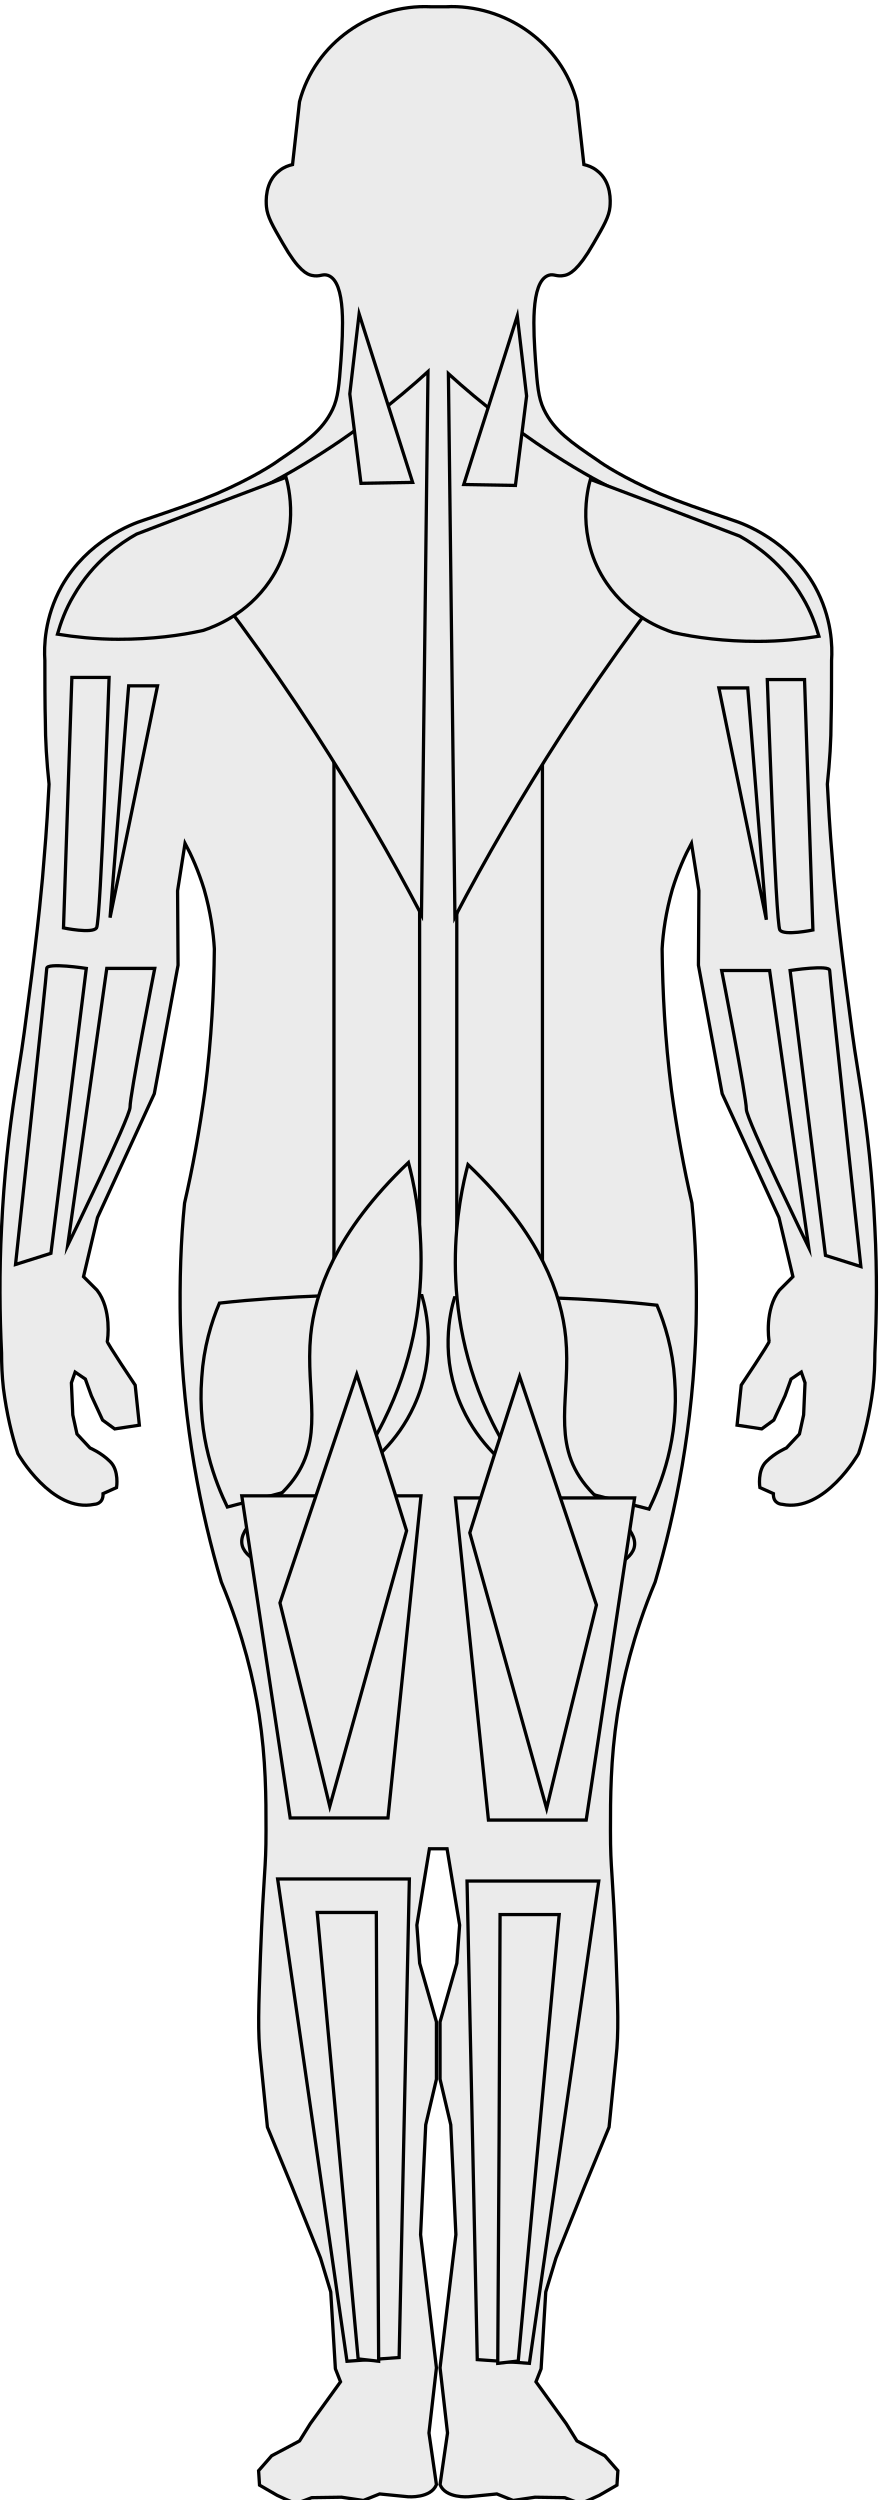
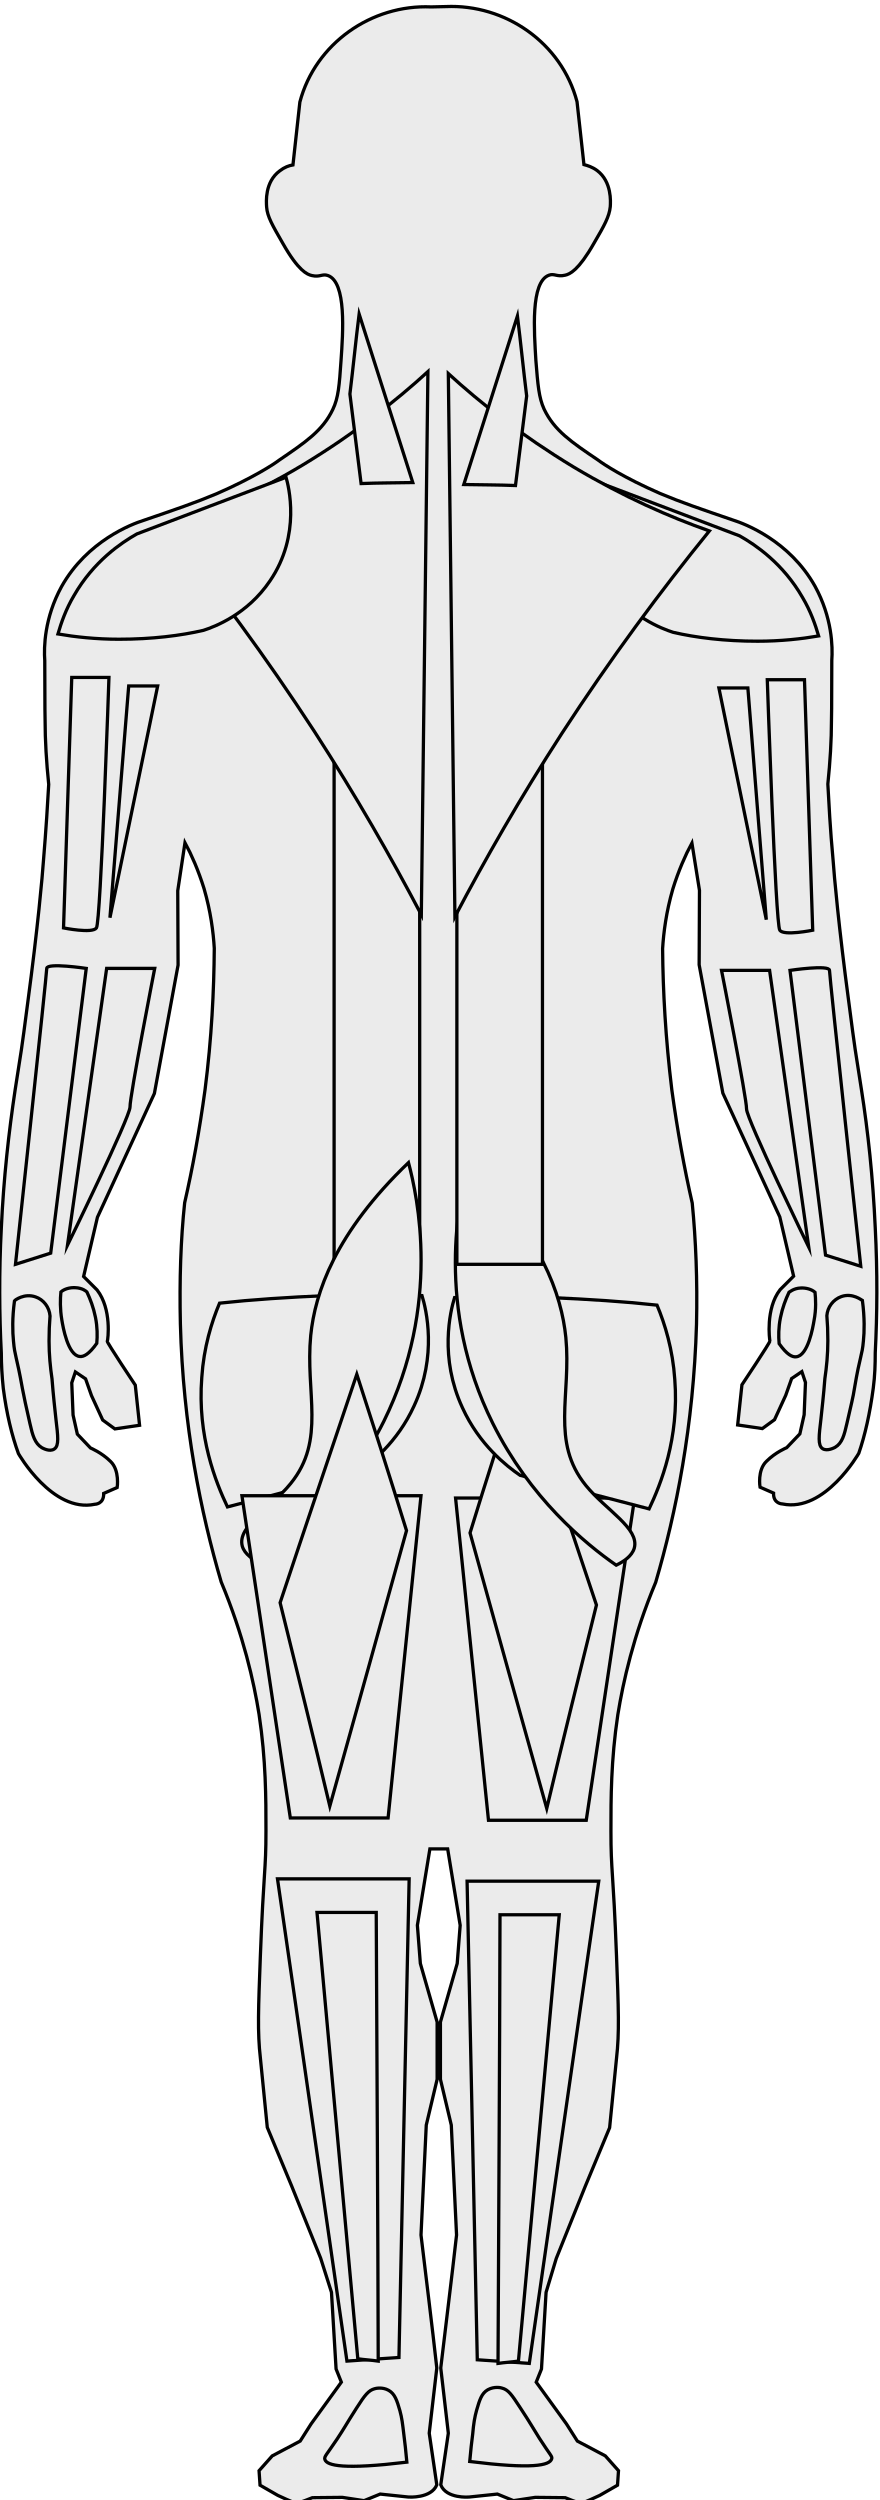
- <svg xmlns="http://www.w3.org/2000/svg" version="1.1" id="Layer_1" x="0px" y="0px" width="267.268px" height="759.52px" viewBox="0 0 267.268 759.52" enable-background="new 0 0 267.268 759.52" xml:space="preserve">
+ <svg xmlns="http://www.w3.org/2000/svg" version="1.0" id="Layer_1" x="0px" y="0px" viewBox="0 0 267.3 759.5" enable-background="new 0 0 267.3 759.5" xml:space="preserve">
  <g id="body">
-     <path id="outline" fill="#EBEBEB" stroke="#000000" stroke-miterlimit="10" d="M135.387,2.046   c18.104-0.849,35.216,11.031,39.883,28.851c0.707,6.364,1.415,12.728,2.122,19.093c1.132,0.282,2.545,0.707,3.96,1.838   c4.524,3.394,4.104,9.475,3.96,11.031c-0.282,2.97-1.839,5.657-4.949,11.032c-4.81,8.486-7.494,9.475-8.771,9.758   c-2.546,0.566-3.253-0.565-4.949,0c-5.656,1.98-4.521,17.255-3.96,25.882c0.565,7.496,0.853,11.314,2.546,14.85   c3.111,6.506,8.348,10.041,16.268,15.416c1.694,1.273,7.92,5.374,18.948,10.183c6.364,2.687,12.308,4.667,22.205,8.062   c3.536,1.131,17.113,6.223,24.894,20.083c5.231,9.476,5.374,18.386,5.092,22.487c0,14.992-0.142,18.103-0.142,18.103   c0,6.223-0.427,12.728-1.134,19.517c0.283,5.515,0.707,13.577,1.559,23.194c0.284,4.384,1.699,20.224,4.811,43.277   c1.979,15.416,1.838,13.436,3.816,26.306c1.979,12.728,3.535,26.73,4.243,42.004c0.707,13.577,0.562,26.307,0,38.042   c0,3.396-0.145,6.936-0.564,10.749c-0.99,7.643-2.547,14.284-4.386,19.805c0,0-10.322,18.103-23.192,15.415c0,0-2.83,0-2.688-3.257   l-4.104-1.839c0,0-0.851-5.229,1.979-7.92c2.688-2.688,6.082-4.102,6.082-4.102l3.96-4.243l1.271-5.799l0.426-9.76l-1.134-3.257   l-3.107,2.121l-1.838,5.098l-3.396,7.354l-3.678,2.688l-7.495-1.137l1.271-12.161c0,0,8.63-12.866,8.484-13.295   c-0.143-0.426-1.414-9.76,3.11-15.559l4.104-4.104l-4.24-17.958l-17.254-37.618l-7.213-39.035l0.145-22.628l-2.267-14.426   c-1.979,3.677-4.103,8.485-5.798,14.001c-1.979,6.93-2.829,13.153-3.11,18.103c0.143,12.87,0.851,27.296,2.827,42.853   c1.697,12.446,3.819,23.901,6.227,34.367c1.13,11.172,1.556,23.477,1.271,36.771c-0.85,30.831-6.223,57.276-12.442,78.352   c-6.789,16.271-9.899,30.271-11.456,40.166c-2.121,14.001-2.121,25.315-2.121,35.356c0,12.443,0.707,11.736,1.695,38.045   c0.563,15.979,0.851,23.195,0,30.973c-0.707,7.071-1.413,14.001-2.12,21.072l-7.354,17.82l-8.77,21.922l-3.11,10.324l-1.414,23.335   l-1.557,3.961l9.188,12.729l3.253,5.232l8.485,4.521l3.96,4.526l-0.282,4.384l-5.375,3.111c0,0-5.093,2.401-5.656,2.401   c-0.564,0-4.811-1.694-4.811-1.694l-9.053-0.146l-6.646,0.989l-4.95-1.979l-8.628,0.851c0,0-6.931,0.562-8.627-3.679l2.268-15.697   l-2.268-19.8c1.56-13.577,3.254-27.014,4.812-40.448l-1.559-33.378l-3.254-13.859v-17.396l5.095-17.82l0.851-11.598   c-1.271-7.778-2.547-15.415-3.817-23.193h-5.356c-1.271,7.778-2.547,15.415-3.818,23.193l0.853,11.598l5.094,17.82v17.396   l-3.254,13.859l-1.559,33.378c1.559,13.438,3.253,26.871,4.812,40.448l-2.268,19.8l2.268,15.697   c-1.697,4.241-8.627,3.679-8.627,3.679l-8.628-0.851l-4.95,1.979l-6.646-0.989l-9.054,0.146c0,0-4.241,1.694-4.81,1.694   c-0.564,0-5.656-2.401-5.656-2.401l-5.375-3.111l-0.283-4.384l3.961-4.526l8.485-4.521l3.253-5.232l9.189-12.729l-1.559-3.961   l-1.413-23.335l-3.109-10.324l-8.771-21.922l-7.354-17.82c-0.706-7.071-1.413-14.001-2.119-21.072   c-0.852-7.772-0.565-14.986,0-30.973c0.987-26.309,1.694-25.602,1.694-38.045c0-10.041,0-21.355-2.121-35.356   c-1.558-9.896-4.667-23.896-11.455-40.166c-6.226-21.068-11.598-47.521-12.443-78.352c-0.283-13.294,0.144-25.599,1.271-36.771   c2.402-10.466,4.524-21.921,6.227-34.367c1.979-15.557,2.688-29.983,2.827-42.853c-0.281-4.95-1.134-11.173-3.11-18.103   c-1.695-5.516-3.816-10.324-5.798-14.001l-2.266,14.426l0.144,22.628l-7.22,39.037L29.613,369.9l-4.239,17.961l4.104,4.102   c4.524,5.799,3.253,15.133,3.109,15.559c-0.146,0.429,8.482,13.298,8.482,13.298l1.271,12.158l-7.494,1.137l-3.679-2.688   l-3.396-7.354l-1.838-5.098l-3.107-2.121l-1.136,3.258l0.428,9.759l1.271,5.799l3.96,4.243c0,0,3.396,1.414,6.082,4.102   c2.828,2.688,1.979,7.92,1.979,7.92l-4.104,1.842c0.146,3.254-2.688,3.254-2.688,3.254c-12.87,2.688-23.193-15.415-23.193-15.415   c-1.839-5.521-3.396-12.162-4.385-19.805c-0.426-3.813-0.564-7.354-0.564-10.749c-0.562-11.732-0.707-24.467,0-38.042   c0.708-15.274,2.264-29.276,4.242-42.004c1.979-12.87,1.839-10.89,3.817-26.306c3.107-23.053,4.522-38.893,4.811-43.277   c0.849-9.617,1.271-17.679,1.556-23.194c-0.707-6.789-1.131-13.294-1.131-19.517c0,0-0.143-3.111-0.143-18.103   c-0.281-4.101-0.146-13.011,5.093-22.487c7.776-13.86,21.354-18.952,24.891-20.083c9.899-3.395,15.844-5.375,22.205-8.062   c11.031-4.809,17.254-8.91,18.951-10.183c7.92-5.375,13.151-8.91,16.268-15.416c1.693-3.536,1.979-7.354,2.546-14.85   c0.562-8.627,1.693-23.902-3.96-25.882c-1.697-0.565-2.404,0.566-4.95,0c-1.271-0.283-3.96-1.272-8.771-9.758   c-3.107-5.375-4.667-8.062-4.946-11.032c-0.146-1.556-0.565-7.637,3.96-11.031c1.415-1.131,2.825-1.556,3.96-1.838   c0.707-6.365,1.415-12.729,2.122-19.093c4.667-17.82,21.775-29.7,39.883-28.851h4.514L135.387,2.046L135.387,2.046z" />
+     <path id="outline" fill="#EBEBEB" stroke="#000000" stroke-miterlimit="10" d="M135.4,2c18.1-0.8,35.2,11,39.9,28.9   c0.7,6.4,1.4,12.7,2.1,19.1c1.1,0.3,2.5,0.7,4,1.8c4.5,3.4,4.1,9.5,4,11c-0.3,3-1.8,5.7-4.9,11c-4.8,8.5-7.5,9.5-8.8,9.8   c-2.5,0.6-3.3-0.6-4.9,0c-5.7,2-4.5,17.3-4,25.9c0.6,7.5,0.9,11.3,2.5,14.8c3.1,6.5,8.3,10,16.3,15.4c1.7,1.3,7.9,5.4,18.9,10.2   c6.4,2.7,12.3,4.7,22.2,8.1c3.5,1.1,17.1,6.2,24.9,20.1c5.2,9.5,5.4,18.4,5.1,22.5c0,15-0.1,18.1-0.1,18.1c0,6.2-0.4,12.7-1.1,19.5   c0.3,5.5,0.7,13.6,1.6,23.2c0.3,4.4,1.7,20.2,4.8,43.3c2,15.4,1.8,13.4,3.8,26.3c2,12.7,3.5,26.7,4.2,42c0.7,13.6,0.6,26.3,0,38   c0,3.4-0.1,6.9-0.6,10.7c-1,7.6-2.5,14.3-4.4,19.8c0,0-10.3,18.1-23.2,15.4c0,0-2.8,0-2.7-3.3l-4.1-1.8c0,0-0.9-5.2,2-7.9   c2.7-2.7,6.1-4.1,6.1-4.1l4-4.2l1.3-5.8l0.4-9.8l-1.1-3.3l-3.1,2.1l-1.8,5.1l-3.4,7.4l-3.7,2.7l-7.5-1.1l1.3-12.2   c0,0,8.6-12.9,8.5-13.3c-0.1-0.4-1.4-9.8,3.1-15.6l4.1-4.1l-4.2-18l-17.3-37.6l-7.2-39l0.1-22.6l-2.3-14.4c-2,3.7-4.1,8.5-5.8,14   c-2,6.9-2.8,13.2-3.1,18.1c0.1,12.9,0.9,27.3,2.8,42.9c1.7,12.4,3.8,23.9,6.2,34.4c1.1,11.2,1.6,23.5,1.3,36.8   c-0.9,30.8-6.2,57.3-12.4,78.4c-6.8,16.3-9.9,30.3-11.5,40.2c-2.1,14-2.1,25.3-2.1,35.4c0,12.4,0.7,11.7,1.7,38   c0.6,16,0.9,23.2,0,31c-0.7,7.1-1.4,14-2.1,21.1l-7.4,17.8l-8.8,21.9l-3.1,10.3l-1.4,23.3l-1.6,4l9.2,12.7l3.3,5.2l8.5,4.5l4,4.5   l-0.3,4.4l-5.4,3.1c0,0-5.1,2.4-5.7,2.4c-0.6,0-4.8-1.7-4.8-1.7l-9.1-0.1l-6.6,1l-4.9-2l-8.6,0.9c0,0-6.9,0.6-8.6-3.7l2.3-15.7   l-2.3-19.8c1.6-13.6,3.3-27,4.8-40.4l-1.6-33.4l-3.3-13.9v-17.4l5.1-17.8l0.9-11.6c-1.3-7.8-2.5-15.4-3.8-23.2h-5.4   c-1.3,7.8-2.5,15.4-3.8,23.2l0.9,11.6l5.1,17.8v17.4l-3.3,13.9l-1.6,33.4c1.6,13.4,3.3,26.9,4.8,40.4l-2.3,19.8l2.3,15.7   c-1.7,4.2-8.6,3.7-8.6,3.7l-8.6-0.9l-4.9,2l-6.6-1l-9.1,0.1c0,0-4.2,1.7-4.8,1.7c-0.6,0-5.7-2.4-5.7-2.4l-5.4-3.1l-0.3-4.4l4-4.5   l8.5-4.5l3.3-5.2l9.2-12.7l-1.6-4l-1.4-23.3L97.4,686l-8.8-21.9l-7.4-17.8c-0.7-7.1-1.4-14-2.1-21.1c-0.9-7.8-0.6-15,0-31   c1-26.3,1.7-25.6,1.7-38c0-10,0-21.4-2.1-35.4c-1.6-9.9-4.7-23.9-11.5-40.2c-6.2-21.1-11.6-47.5-12.4-78.4   c-0.3-13.3,0.1-25.6,1.3-36.8c2.4-10.5,4.5-21.9,6.2-34.4c2-15.6,2.7-30,2.8-42.9c-0.3-5-1.1-11.2-3.1-18.1   c-1.7-5.5-3.8-10.3-5.8-14L54,270.6l0.1,22.6l-7.2,39l-17.3,37.6l-4.2,18l4.1,4.1c4.5,5.8,3.3,15.1,3.1,15.6   c-0.1,0.4,8.5,13.3,8.5,13.3l1.3,12.2l-7.5,1.1l-3.7-2.7l-3.4-7.4l-1.8-5.1l-3.1-2.1l-1.1,3.3l0.4,9.8l1.3,5.8l4,4.2   c0,0,3.4,1.4,6.1,4.1c2.8,2.7,2,7.9,2,7.9l-4.1,1.8c0.1,3.3-2.7,3.3-2.7,3.3c-12.9,2.7-23.2-15.4-23.2-15.4   C3.6,436.1,2,429.5,1,421.8c-0.4-3.8-0.6-7.4-0.6-10.7c-0.6-11.7-0.7-24.5,0-38c0.7-15.3,2.3-29.3,4.2-42c2-12.9,1.8-10.9,3.8-26.3   c3.1-23.1,4.5-38.9,4.8-43.3c0.8-9.6,1.3-17.7,1.6-23.2c-0.7-6.8-1.1-13.3-1.1-19.5c0,0-0.1-3.1-0.1-18.1c-0.3-4.1-0.1-13,5.1-22.5   c7.8-13.9,21.4-19,24.9-20.1c9.9-3.4,15.8-5.4,22.2-8.1c11-4.8,17.3-8.9,19-10.2c7.9-5.4,13.2-8.9,16.3-15.4   c1.7-3.5,2-7.4,2.5-14.8c0.6-8.6,1.7-23.9-4-25.9c-1.7-0.6-2.4,0.6-4.9,0c-1.3-0.3-4-1.3-8.8-9.8c-3.1-5.4-4.7-8.1-4.9-11   c-0.1-1.6-0.6-7.6,4-11c1.4-1.1,2.8-1.6,4-1.8c0.7-6.4,1.4-12.7,2.1-19.1c4.7-17.8,21.8-29.7,39.9-28.9L135.4,2L135.4,2L135.4,2z" />
    <g id="right">
-       <path id="Gastrocnemius_x2F_soleus_R" fill="#EBEBEB" stroke="#000000" stroke-miterlimit="10" d="M84.346,570.844h40.022    c-0.99,48.51-2.121,96.879-3.111,145.395c-5.375,0.424-10.605,0.707-15.84,1.131C98.347,668.43,91.417,619.637,84.346,570.844z" />
-       <path id="Tibialis_anterior_R" fill="#EBEBEB" stroke="#000000" stroke-miterlimit="10" d="M114.329,581.026H96.367    c4.102,45.258,8.345,90.373,12.442,135.63c2.121,0.283,4.104,0.425,6.227,0.707C114.753,671.965,114.47,626.425,114.329,581.026z" />
-       <rect id="Erector_spinae_R" x="101.458" y="174.137" fill="#EBEBEB" stroke="#000000" stroke-miterlimit="10" width="26.021" height="209.314" />
-       <path id="Gluteus_R" fill="#EBEBEB" stroke="#000000" stroke-miterlimit="10" d="M66.667,395.896    c10.041-1.131,20.933-1.84,32.524-2.269c10.187-0.278,19.804-0.278,28.993,0c1.271,4.243,4.667,18.244-2.4,33.521    c-5.096,11.173-13.438,17.679-17.537,20.507c-13.015,3.395-26.164,6.789-39.179,10.184c-3.532-7.354-9.189-21.354-7.775-39.312    C61.859,409.332,64.263,401.554,66.667,395.896z" />
-       <path id="Hip_flexors_R" fill="#EBEBEB" stroke="#000000" stroke-miterlimit="10" d="M124.087,353.186    c-22.346,21.355-28.427,39.6-29.698,52.47c-1.697,17.537,4.667,31.68-6.082,44.975c-6.081,7.495-16.266,13.011-14.708,18.951    c0.707,2.546,3.396,4.242,5.518,5.232c9.478-6.646,26.163-20.365,37.479-43.142C134.129,396.321,126.774,363.368,124.087,353.186z    " />
-       <polygon id="Hamstrings_R" fill="#EBEBEB" stroke="#000000" stroke-miterlimit="10" points="73.456,454.448 127.905,454.448     117.864,552.316 88.165,552.316   " />
-       <path id="Quadriceps_R" fill="#EBEBEB" stroke="#000000" stroke-miterlimit="10" d="M108.389,417.535    c-7.778,23.188-15.559,46.247-23.336,69.438c5.092,20.648,10.183,41.155,15.134,61.811c7.775-27.862,15.561-55.864,23.335-83.729    C118.571,449.073,113.479,433.233,108.389,417.535z" />
-       <path id="Wrist_extensors_R" fill="#EBEBEB" stroke="#000000" stroke-miterlimit="10" d="M26.219,294.209    c0,0-12.021-1.838-12.021,0S4.72,384.158,4.72,384.158l10.749-3.395L26.219,294.209z" />
-       <path id="Wrist_flexors_R" fill="#EBEBEB" stroke="#000000" stroke-miterlimit="10" d="M47.009,294.209H32.441l-11.88,84.15    c0,0,18.952-38.893,18.952-42.004C39.372,333.244,47.009,294.209,47.009,294.209z" />
-       <polygon id="Triceps_R" fill="#EBEBEB" stroke="#000000" stroke-miterlimit="10" points="47.857,208.362 39.089,208.362     33.432,278.794   " />
-       <path id="Biceps_R" fill="#EBEBEB" stroke="#000000" stroke-miterlimit="10" d="M21.834,205.816l-2.546,76.089    c0,0,8.771,1.838,10.042,0c1.271-1.839,3.815-76.089,3.815-76.089H21.834L21.834,205.816z" />
-       <path id="Neck_extensors_R" fill="#EBEBEB" stroke="#000000" stroke-miterlimit="10" d="M130.027,112.898    c-0.707,55.016-1.271,110.032-1.979,165.047c-9.191-17.537-19.939-36.206-32.527-55.723    c-14.852-22.911-30.124-43.418-44.833-61.521c11.88-4.243,26.021-10.324,41.154-19.375    C107.823,131.708,120.552,121.525,130.027,112.898z" />
-       <path id="Deltoid_R" fill="#EBEBEB" stroke="#000000" stroke-miterlimit="10" d="M86.892,145.002    c0.707,2.404,4.667,17.537-4.95,31.539c-6.93,10.183-16.83,13.86-20.226,14.991c-6.93,1.556-15.557,2.688-25.738,2.688    c-6.932,0-13.294-0.708-18.523-1.556c0.986-3.394,2.4-7.496,4.946-11.738c5.938-10.325,14.284-15.981,19.097-18.668    C56.626,156.458,71.759,150.659,86.892,145.002z" />
-       <path id="Neck_flexors_R" fill="#EBEBEB" stroke="#000000" stroke-miterlimit="10" d="M109.096,95.361    c5.374,17.113,10.89,34.084,16.265,51.197c-5.229,0.141-10.466,0.141-15.695,0.283c-1.131-9.051-2.266-18.103-3.396-27.154    C107.257,111.625,108.106,103.422,109.096,95.361z" />
+       <path id="Gastrocnemius_x2F_soleus_R" fill="#EBEBEB" stroke="#000000" stroke-miterlimit="10" d="M84.3,570.8h40    c-1,48.5-2.1,96.9-3.1,145.4c-5.4,0.4-10.6,0.7-15.8,1.1C98.3,668.4,91.4,619.6,84.3,570.8z" />
+       <path id="Tibialis_anterior_R" fill="#EBEBEB" stroke="#000000" stroke-miterlimit="10" d="M114.3,581h-18    c4.1,45.3,8.3,90.4,12.4,135.6c2.1,0.3,4.1,0.4,6.2,0.7C114.8,672,114.5,626.4,114.3,581z" />
+       <rect id="Erector_spinae_R" x="101.5" y="174.1" fill="#EBEBEB" stroke="#000000" stroke-miterlimit="10" width="26" height="209.3" />
+       <path id="Gluteus_R" fill="#EBEBEB" stroke="#000000" stroke-miterlimit="10" d="M66.7,395.9c10-1.1,20.9-1.8,32.5-2.3    c10.2-0.3,19.8-0.3,29,0c1.3,4.2,4.7,18.2-2.4,33.5c-5.1,11.2-13.4,17.7-17.5,20.5c-13,3.4-26.2,6.8-39.2,10.2    c-3.5-7.4-9.2-21.4-7.8-39.3C61.9,409.3,64.3,401.6,66.7,395.9z" />
+       <path id="Hip_flexors_R" fill="#EBEBEB" stroke="#000000" stroke-miterlimit="10" d="M124.1,353.2c-22.3,21.4-28.4,39.6-29.7,52.5    c-1.7,17.5,4.7,31.7-6.1,45c-6.1,7.5-16.3,13-14.7,19c0.7,2.5,3.4,4.2,5.5,5.2c9.5-6.6,26.2-20.4,37.5-43.1    C134.1,396.3,126.8,363.4,124.1,353.2z" />
+       <polygon id="Hamstrings_R" fill="#EBEBEB" stroke="#000000" stroke-miterlimit="10" points="73.5,454.4 127.9,454.4 117.9,552.3     88.2,552.3   " />
+       <path id="Quadriceps_R" fill="#EBEBEB" stroke="#000000" stroke-miterlimit="10" d="M108.4,417.5c-7.8,23.2-15.6,46.2-23.3,69.4    c5.1,20.6,10.2,41.2,15.1,61.8c7.8-27.9,15.6-55.9,23.3-83.7C118.6,449.1,113.5,433.2,108.4,417.5z" />
+       <path id="Dorsal_interossei_R" fill="#EBEBEB" stroke="#000000" stroke-miterlimit="10" d="M4.1,407.5c0.4,4.6,0.9,4.2,2.7,14.3    c0.5,2.7,1.1,5.4,2.3,10.7c0.8,3.6,1.5,6,3.6,7.3c0.2,0.1,2.4,1.4,3.8,0.4c1.5-1,1.1-3.9,0.5-9c-0.3-2.9-0.8-7.1-1.2-12.3    c-0.5-3.4-0.9-7.3-0.9-11.5c0-2.7,0.1-5.3,0.3-7.6c-0.2-2.7-2-5-4.4-5.8c-3.4-1.2-6.3,1-6.4,1.2C3.7,400.4,3.8,404.6,4.1,407.5z" />
+       <path id="Thumb_abductors_R" fill="#EBEBEB" stroke="#000000" stroke-miterlimit="10" d="M18.8,401.1c0.3,1.8,1.8,10.8,5.5,11    c1.1,0.1,2.7-0.6,5.1-4c0.2-2.2,0.2-4.9-0.4-7.9c-0.6-3-1.6-5.6-2.6-7.7c-0.2-0.2-1.3-1.2-3.5-1.3c-1.7-0.1-3.4,0.4-4.4,1.3    C18.3,394.6,18.2,397.6,18.8,401.1z" />
+       <path id="Wrist_extensors_R" fill="#EBEBEB" stroke="#000000" stroke-miterlimit="10" d="M26.2,294.2c0,0-12-1.8-12,0    s-9.5,89.9-9.5,89.9l10.7-3.4L26.2,294.2z" />
+       <path id="Wrist_flexors_R" fill="#EBEBEB" stroke="#000000" stroke-miterlimit="10" d="M47,294.2H32.4l-11.9,84.1    c0,0,19-38.9,19-42C39.4,333.2,47,294.2,47,294.2z" />
+       <polygon id="Triceps_R" fill="#EBEBEB" stroke="#000000" stroke-miterlimit="10" points="47.9,208.4 39.1,208.4 33.4,278.8   " />
+       <path id="Biceps_R" fill="#EBEBEB" stroke="#000000" stroke-miterlimit="10" d="M21.8,205.8l-2.5,76.1c0,0,8.8,1.8,10,0    c1.3-1.8,3.8-76.1,3.8-76.1L21.8,205.8L21.8,205.8z" />
+       <path id="Neck_extensors_R" fill="#EBEBEB" stroke="#000000" stroke-miterlimit="10" d="M130,112.9c-0.7,55-1.3,110-2,165    c-9.2-17.5-19.9-36.2-32.5-55.7c-14.9-22.9-30.1-43.4-44.8-61.5c11.9-4.2,26-10.3,41.2-19.4C107.8,131.7,120.6,121.5,130,112.9z" />
+       <path id="Deltoid_R" fill="#EBEBEB" stroke="#000000" stroke-miterlimit="10" d="M86.9,145c0.7,2.4,4.7,17.5-4.9,31.5    c-6.9,10.2-16.8,13.9-20.2,15c-6.9,1.6-15.6,2.7-25.7,2.7c-6.9,0-13.3-0.7-18.5-1.6c1-3.4,2.4-7.5,4.9-11.7    c5.9-10.3,14.3-16,19.1-18.7C56.6,156.5,71.8,150.7,86.9,145z" />
+       <path id="Neck_flexors_R" fill="#EBEBEB" stroke="#000000" stroke-miterlimit="10" d="M109.1,95.4c5.4,17.1,10.9,34.1,16.3,51.2    c-5.2,0.1-10.5,0.1-15.7,0.3c-1.1-9.1-2.3-18.1-3.4-27.2C107.3,111.6,108.1,103.4,109.1,95.4z" />
+       <path id="Toe_extensors_R" fill="#EBEBEB" stroke="#000000" stroke-miterlimit="10" d="M98.7,747.2c0.6,1.9,5.8,3.1,24.9,0.8    c-0.3-3.3-0.6-6.1-0.9-8.3c-0.4-3.4-0.6-5.1-1.2-7.3c-0.9-3.1-1.5-5.1-3.4-6.2c-1.9-1.1-4-0.6-4.3-0.5c-1.8,0.5-2.9,1.8-5.5,5.9    c-3.2,5-3.7,6.1-5.9,9.4C99.2,745.8,98.4,746.3,98.7,747.2z" />
    </g>
    <g id="left">
-       <path id="n14_Gastrocnemius_x2F_soleus_L" fill="#EBEBEB" stroke="#000000" stroke-miterlimit="10" d="M181.91,571.48h-40.022    c0.989,48.51,2.12,96.879,3.11,145.391c5.375,0.424,10.604,0.707,15.84,1.131C167.909,669.066,174.839,620.273,181.91,571.48z" />
-       <path id="n13_Tibialis_anterior_L" fill="#EBEBEB" stroke="#000000" stroke-miterlimit="10" d="M151.927,581.664h17.963    c-4.103,45.258-8.346,90.373-12.445,135.629c-2.118,0.283-4.104,0.426-6.224,0.707    C151.503,672.602,151.786,627.062,151.927,581.664z" />
-       <rect id="n8_Erector_spinae_L" x="138.776" y="174.774" fill="#EBEBEB" stroke="#000000" stroke-miterlimit="10" width="26.021" height="209.314" />
-       <path id="n10_Gluteus_L" fill="#EBEBEB" stroke="#000000" stroke-miterlimit="10" d="M199.589,396.533    c-10.041-1.131-20.932-1.84-32.526-2.264c-10.185-0.283-19.801-0.283-28.993,0c-1.271,4.238-4.667,18.24,2.403,33.52    c5.093,11.174,13.438,17.68,17.536,20.508c13.013,3.396,26.164,6.789,39.177,10.184c3.535-7.354,9.191-21.354,7.777-39.312    C204.398,409.969,201.993,402.191,199.589,396.533z" />
-       <path id="n9_Hip_flexors_L" fill="#EBEBEB" stroke="#000000" stroke-miterlimit="10" d="M142.169,353.823    c22.347,21.355,28.428,39.601,29.699,52.47c1.694,17.537-4.667,31.68,6.082,44.975c6.081,7.496,16.265,13.016,14.708,18.951    c-0.707,2.547-3.396,4.242-5.519,5.232c-9.478-6.646-26.165-20.365-37.479-43.137    C132.127,396.959,139.483,364.005,142.169,353.823z" />
-       <polygon id="n12_Hamstrings_L" fill="#EBEBEB" stroke="#000000" stroke-miterlimit="10" points="192.8,455.086 138.352,455.086     148.393,552.953 178.091,552.953   " />
-       <path id="n11_Quadriceps_L" fill="#EBEBEB" stroke="#000000" stroke-miterlimit="10" d="M157.867,418.172    c7.775,23.193,15.558,46.248,23.336,69.439c-5.095,20.646-10.186,41.152-15.137,61.807c-7.773-27.861-15.559-55.863-23.335-83.727    C147.686,449.711,152.778,433.871,157.867,418.172z" />
-       <path id="n7_Wrist_extensors_L" fill="#EBEBEB" stroke="#000000" stroke-miterlimit="10" d="M240.037,294.846    c0,0,12.021-1.838,12.021,0c0,1.838,9.479,89.949,9.479,89.949l-10.749-3.395L240.037,294.846z" />
-       <path id="n6_Wrist_flexors_L" fill="#EBEBEB" stroke="#000000" stroke-miterlimit="10" d="M219.247,294.846h14.565l11.88,84.15    c0,0-18.949-38.893-18.949-42.004C226.884,333.881,219.247,294.846,219.247,294.846z" />
-       <polygon id="n5_Triceps_L" fill="#EBEBEB" stroke="#000000" stroke-miterlimit="10" points="218.4,208.999 227.167,208.999     232.824,279.431   " />
-       <path id="n4_Biceps_L" fill="#EBEBEB" stroke="#000000" stroke-miterlimit="10" d="M244.422,206.453l2.546,76.089    c0,0-8.77,1.838-10.042,0c-1.271-1.839-3.817-76.089-3.817-76.089H244.422L244.422,206.453z" />
-       <path id="n2_Neck_extensors_L" fill="#EBEBEB" stroke="#000000" stroke-miterlimit="10" d="M136.23,113.535    c0.707,55.016,1.271,110.032,1.979,165.047c9.189-17.537,19.938-36.206,32.525-55.723c14.854-22.911,30.124-43.418,44.833-61.521    c-11.88-4.243-26.021-10.324-41.152-19.375C158.433,132.345,145.704,122.162,136.23,113.535z" />
-       <path id="n3_Deltoid_L" fill="#EBEBEB" stroke="#000000" stroke-miterlimit="10" d="M179.365,145.639    c-0.707,2.404-4.667,17.537,4.947,31.539c6.933,10.183,16.83,13.86,20.228,14.991c6.931,1.556,15.558,2.688,25.736,2.688    c6.934,0,13.297-0.708,18.526-1.556c-0.989-3.394-2.403-7.496-4.949-11.738c-5.938-10.325-14.284-15.981-19.094-18.668    C209.63,157.095,194.497,151.296,179.365,145.639z" />
-       <path id="n1_Neck_flexors_L" fill="#EBEBEB" stroke="#000000" stroke-miterlimit="10" d="M157.16,95.998    c-5.374,17.113-10.893,34.084-16.268,51.197c5.23,0.141,10.466,0.141,15.697,0.283c1.132-9.051,2.264-18.103,3.396-27.154    C158.999,112.262,158.151,104.059,157.16,95.998z" />
+       <path id="n16_Toe_extensors_L" fill="#EBEBEB" stroke="#000000" stroke-miterlimit="10" d="M163.9,740.8c-2.1-3.3-2.6-4.4-5.9-9.4    c-2.6-4-3.6-5.4-5.5-5.9c-0.2-0.1-2.3-0.6-4.3,0.5c-1.9,1.1-2.5,3.1-3.4,6.2c-0.6,2.2-0.9,3.9-1.2,7.3c-0.3,2.2-0.6,5-0.9,8.3    c19.1,2.4,24.3,1.2,24.9-0.8C167.9,746.3,167.1,745.8,163.9,740.8z" />
+       <path id="n15_Gastrocnemius_x2F_soleus_L" fill="#EBEBEB" stroke="#000000" stroke-miterlimit="10" d="M181.9,571.5h-40    c1,48.5,2.1,96.9,3.1,145.4c5.4,0.4,10.6,0.7,15.8,1.1C167.9,669.1,174.8,620.3,181.9,571.5z" />
+       <path id="n15_Tibialis_anterior_L" fill="#EBEBEB" stroke="#000000" stroke-miterlimit="10" d="M151.9,581.7h18    c-4.1,45.3-8.3,90.4-12.4,135.6c-2.1,0.3-4.1,0.4-6.2,0.7C151.5,672.6,151.8,627.1,151.9,581.7z" />
+       <polygon id="n14_Hamstrings_L" fill="#EBEBEB" stroke="#000000" stroke-miterlimit="10" points="192.8,455.1 138.4,455.1     148.4,553 178.1,553   " />
+       <path id="n13_Quadriceps_L" fill="#EBEBEB" stroke="#000000" stroke-miterlimit="10" d="M157.9,418.2    c7.8,23.2,15.6,46.2,23.3,69.4c-5.1,20.6-10.2,41.2-15.1,61.8c-7.8-27.9-15.6-55.9-23.3-83.7C147.7,449.7,152.8,433.9,157.9,418.2    z" />
+       <path id="n12_Gluteus_L" fill="#EBEBEB" stroke="#000000" stroke-miterlimit="10" d="M199.6,396.5c-10-1.1-20.9-1.8-32.5-2.3    c-10.2-0.3-19.8-0.3-29,0c-1.3,4.2-4.7,18.2,2.4,33.5c5.1,11.2,13.4,17.7,17.5,20.5c13,3.4,26.2,6.8,39.2,10.2    c3.5-7.4,9.2-21.4,7.8-39.3C204.4,410,202,402.2,199.6,396.5z" />
+       <path id="n11_Hip_flexors_L" fill="#EBEBEB" stroke="#000000" stroke-miterlimit="10" d="M142.2,353.8    c22.3,21.4,28.4,39.6,29.7,52.5c1.7,17.5-4.7,31.7,6.1,45c6.1,7.5,16.3,13,14.7,19c-0.7,2.5-3.4,4.2-5.5,5.2    c-9.5-6.6-26.2-20.4-37.5-43.1C132.1,397,139.5,364,142.2,353.8z" />
+       <rect id="n10_Erector_spinae_L" x="138.8" y="174.8" fill="#EBEBEB" stroke="#000000" stroke-miterlimit="10" width="26" height="209.3" />
+       <path id="n9_Thumb_abductors_L" fill="#EBEBEB" stroke="#000000" stroke-miterlimit="10" d="M247.6,392.6c-1-0.9-2.7-1.4-4.4-1.3    c-2.1,0.1-3.3,1.2-3.5,1.3c-1,2.1-2,4.7-2.6,7.7c-0.6,3-0.6,5.7-0.4,7.9c2.4,3.4,4,4.1,5.1,4c3.7-0.2,5.2-9.2,5.5-11    C248,397.6,247.8,394.6,247.6,392.6z" />
+       <path id="n8_Dorsal_interossei_L" fill="#EBEBEB" stroke="#000000" stroke-miterlimit="10" d="M262,395.1c-0.2-0.1-3-2.4-6.4-1.2    c-2.5,0.9-4.2,3.2-4.4,5.8c0.2,2.3,0.3,4.9,0.3,7.6c0,4.3-0.4,8.1-0.9,11.5c-0.4,5.2-0.9,9.4-1.2,12.3c-0.6,5.1-1,8,0.5,9    c1.4,0.9,3.6-0.3,3.8-0.4c2.2-1.3,2.8-3.8,3.6-7.3c1.2-5.3,1.9-8,2.3-10.7c1.7-10.1,2.3-9.7,2.7-14.3    C262.6,404.6,262.7,400.4,262,395.1z" />
+       <path id="n7_Wrist_extensors_L" fill="#EBEBEB" stroke="#000000" stroke-miterlimit="10" d="M240,294.8c0,0,12-1.8,12,0    s9.5,89.9,9.5,89.9l-10.7-3.4L240,294.8z" />
+       <path id="n6_Wrist_flexors_L" fill="#EBEBEB" stroke="#000000" stroke-miterlimit="10" d="M219.2,294.8h14.6l11.9,84.1    c0,0-18.9-38.9-18.9-42C226.9,333.9,219.2,294.8,219.2,294.8z" />
+       <polygon id="n5_Triceps_L" fill="#EBEBEB" stroke="#000000" stroke-miterlimit="10" points="218.4,209 227.2,209 232.8,279.4       " />
+       <path id="n4_Biceps_L" fill="#EBEBEB" stroke="#000000" stroke-miterlimit="10" d="M244.4,206.5l2.5,76.1c0,0-8.8,1.8-10,0    c-1.3-1.8-3.8-76.1-3.8-76.1H244.4L244.4,206.5z" />
+       <path id="n3_Deltoid_L" fill="#EBEBEB" stroke="#000000" stroke-miterlimit="10" d="M179.4,145.6c-0.7,2.4-4.7,17.5,4.9,31.5    c6.9,10.2,16.8,13.9,20.2,15c6.9,1.6,15.6,2.7,25.7,2.7c6.9,0,13.3-0.7,18.5-1.6c-1-3.4-2.4-7.5-4.9-11.7    c-5.9-10.3-14.3-16-19.1-18.7C209.6,157.1,194.5,151.3,179.4,145.6z" />
+       <path id="n2_Neck_extensors_L" fill="#EBEBEB" stroke="#000000" stroke-miterlimit="10" d="M136.2,113.5c0.7,55,1.3,110,2,165    c9.2-17.5,19.9-36.2,32.5-55.7c14.9-22.9,30.1-43.4,44.8-61.5c-11.9-4.2-26-10.3-41.2-19.4C158.4,132.3,145.7,122.2,136.2,113.5z" />
+       <path id="n1_Neck_flexors_L" fill="#EBEBEB" stroke="#000000" stroke-miterlimit="10" d="M157.2,96c-5.4,17.1-10.9,34.1-16.3,51.2    c5.2,0.1,10.5,0.1,15.7,0.3c1.1-9.1,2.3-18.1,3.4-27.2C159,112.3,158.2,104.1,157.2,96z" />
    </g>
  </g>
  <g id="cmap" display="none">
-     <rect id="c1_1_" x="96.632" y="446" display="inline" fill="#FEBD2A" width="67" height="67" />
-     <rect id="c2_1_" x="96.632" y="379" display="inline" fill="#F48849" width="67" height="67" />
-     <rect id="c3_1_" x="96.632" y="312" display="inline" fill="#DB5C68" width="67" height="67" />
-     <rect id="c4_1_" x="96.131" y="245" display="inline" fill="#B83289" width="67" height="67" />
-     <rect id="c5_1_" x="96.131" y="178" display="inline" fill="#8B0AA5" width="67" height="67" />
-     <rect id="c6_1_" x="96.131" y="111" display="inline" fill="#5302A3" width="67" height="67" />
+     <rect id="c1_1_" x="96.6" y="446" display="inline" fill="#FEBD2A" width="67" height="67" />
+     <rect id="c2_1_" x="96.6" y="379" display="inline" fill="#F48849" width="67" height="67" />
+     <rect id="c3_1_" x="96.6" y="312" display="inline" fill="#DB5C68" width="67" height="67" />
+     <rect id="c4_1_" x="96.1" y="245" display="inline" fill="#B83289" width="67" height="67" />
+     <rect id="c5_1_" x="96.1" y="178" display="inline" fill="#8B0AA5" width="67" height="67" />
+     <rect id="c6_1_" x="96.1" y="111" display="inline" fill="#5302A3" width="67" height="67" />
  </g>
</svg>
